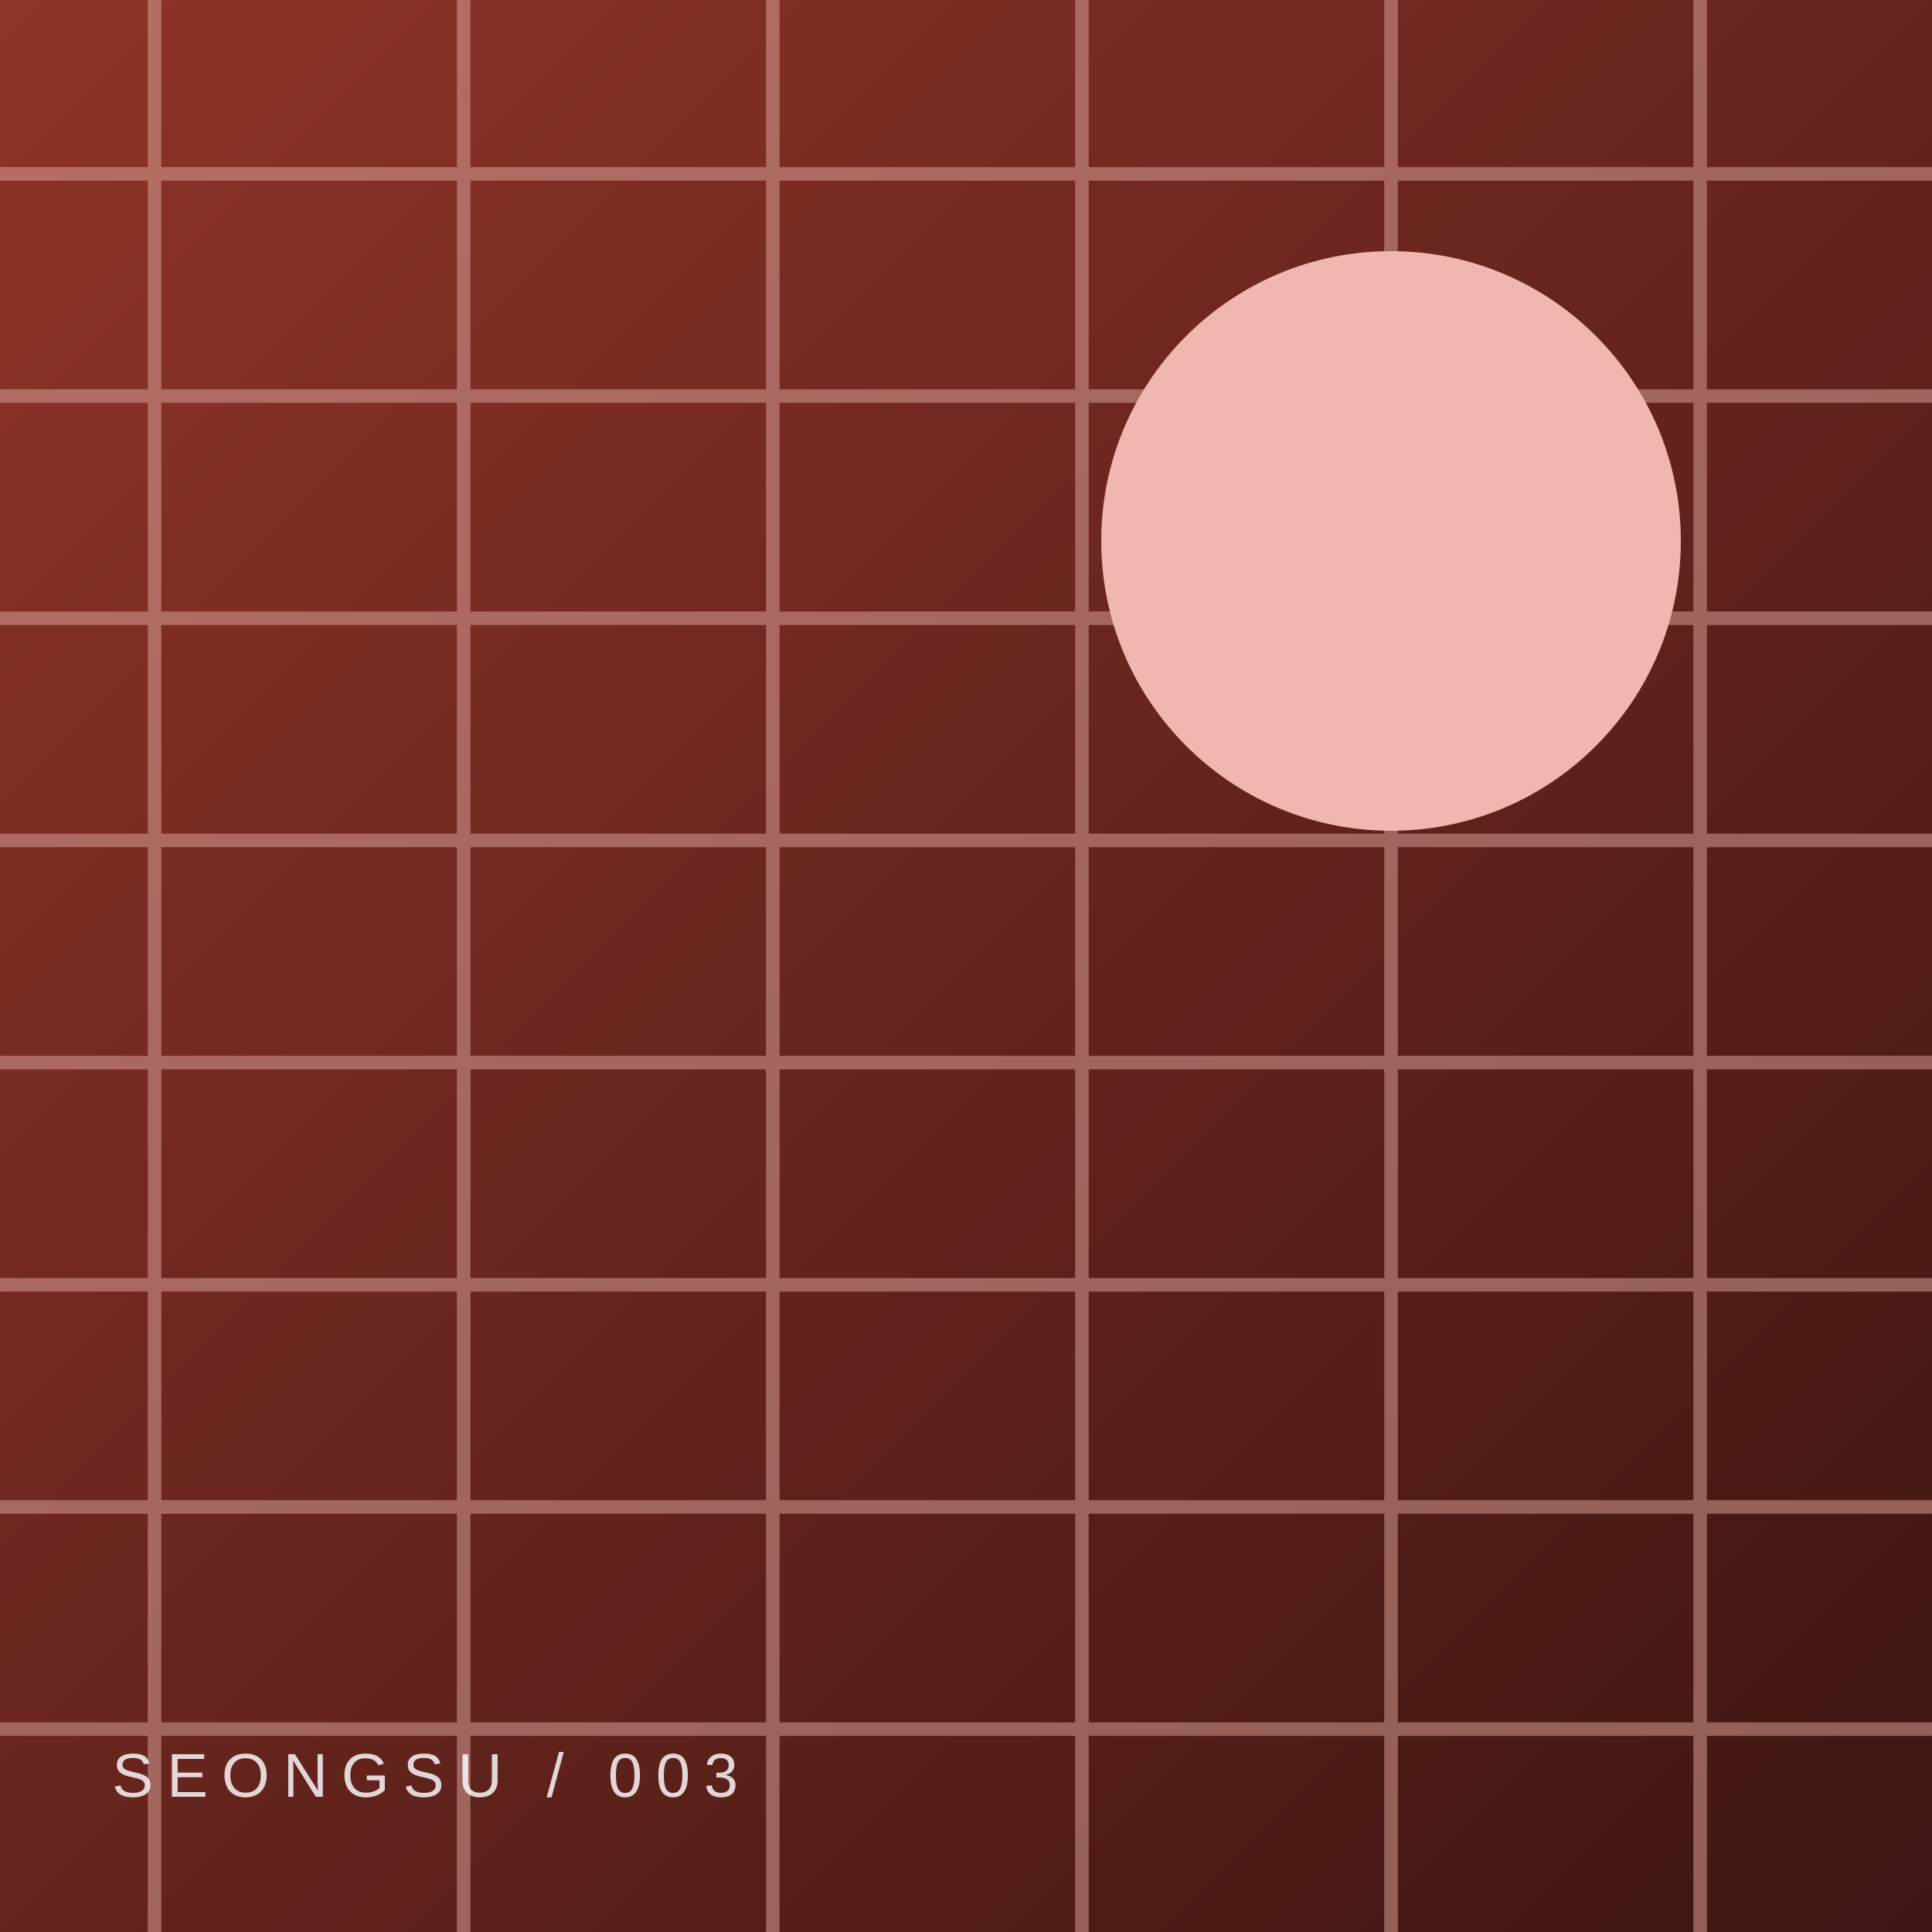
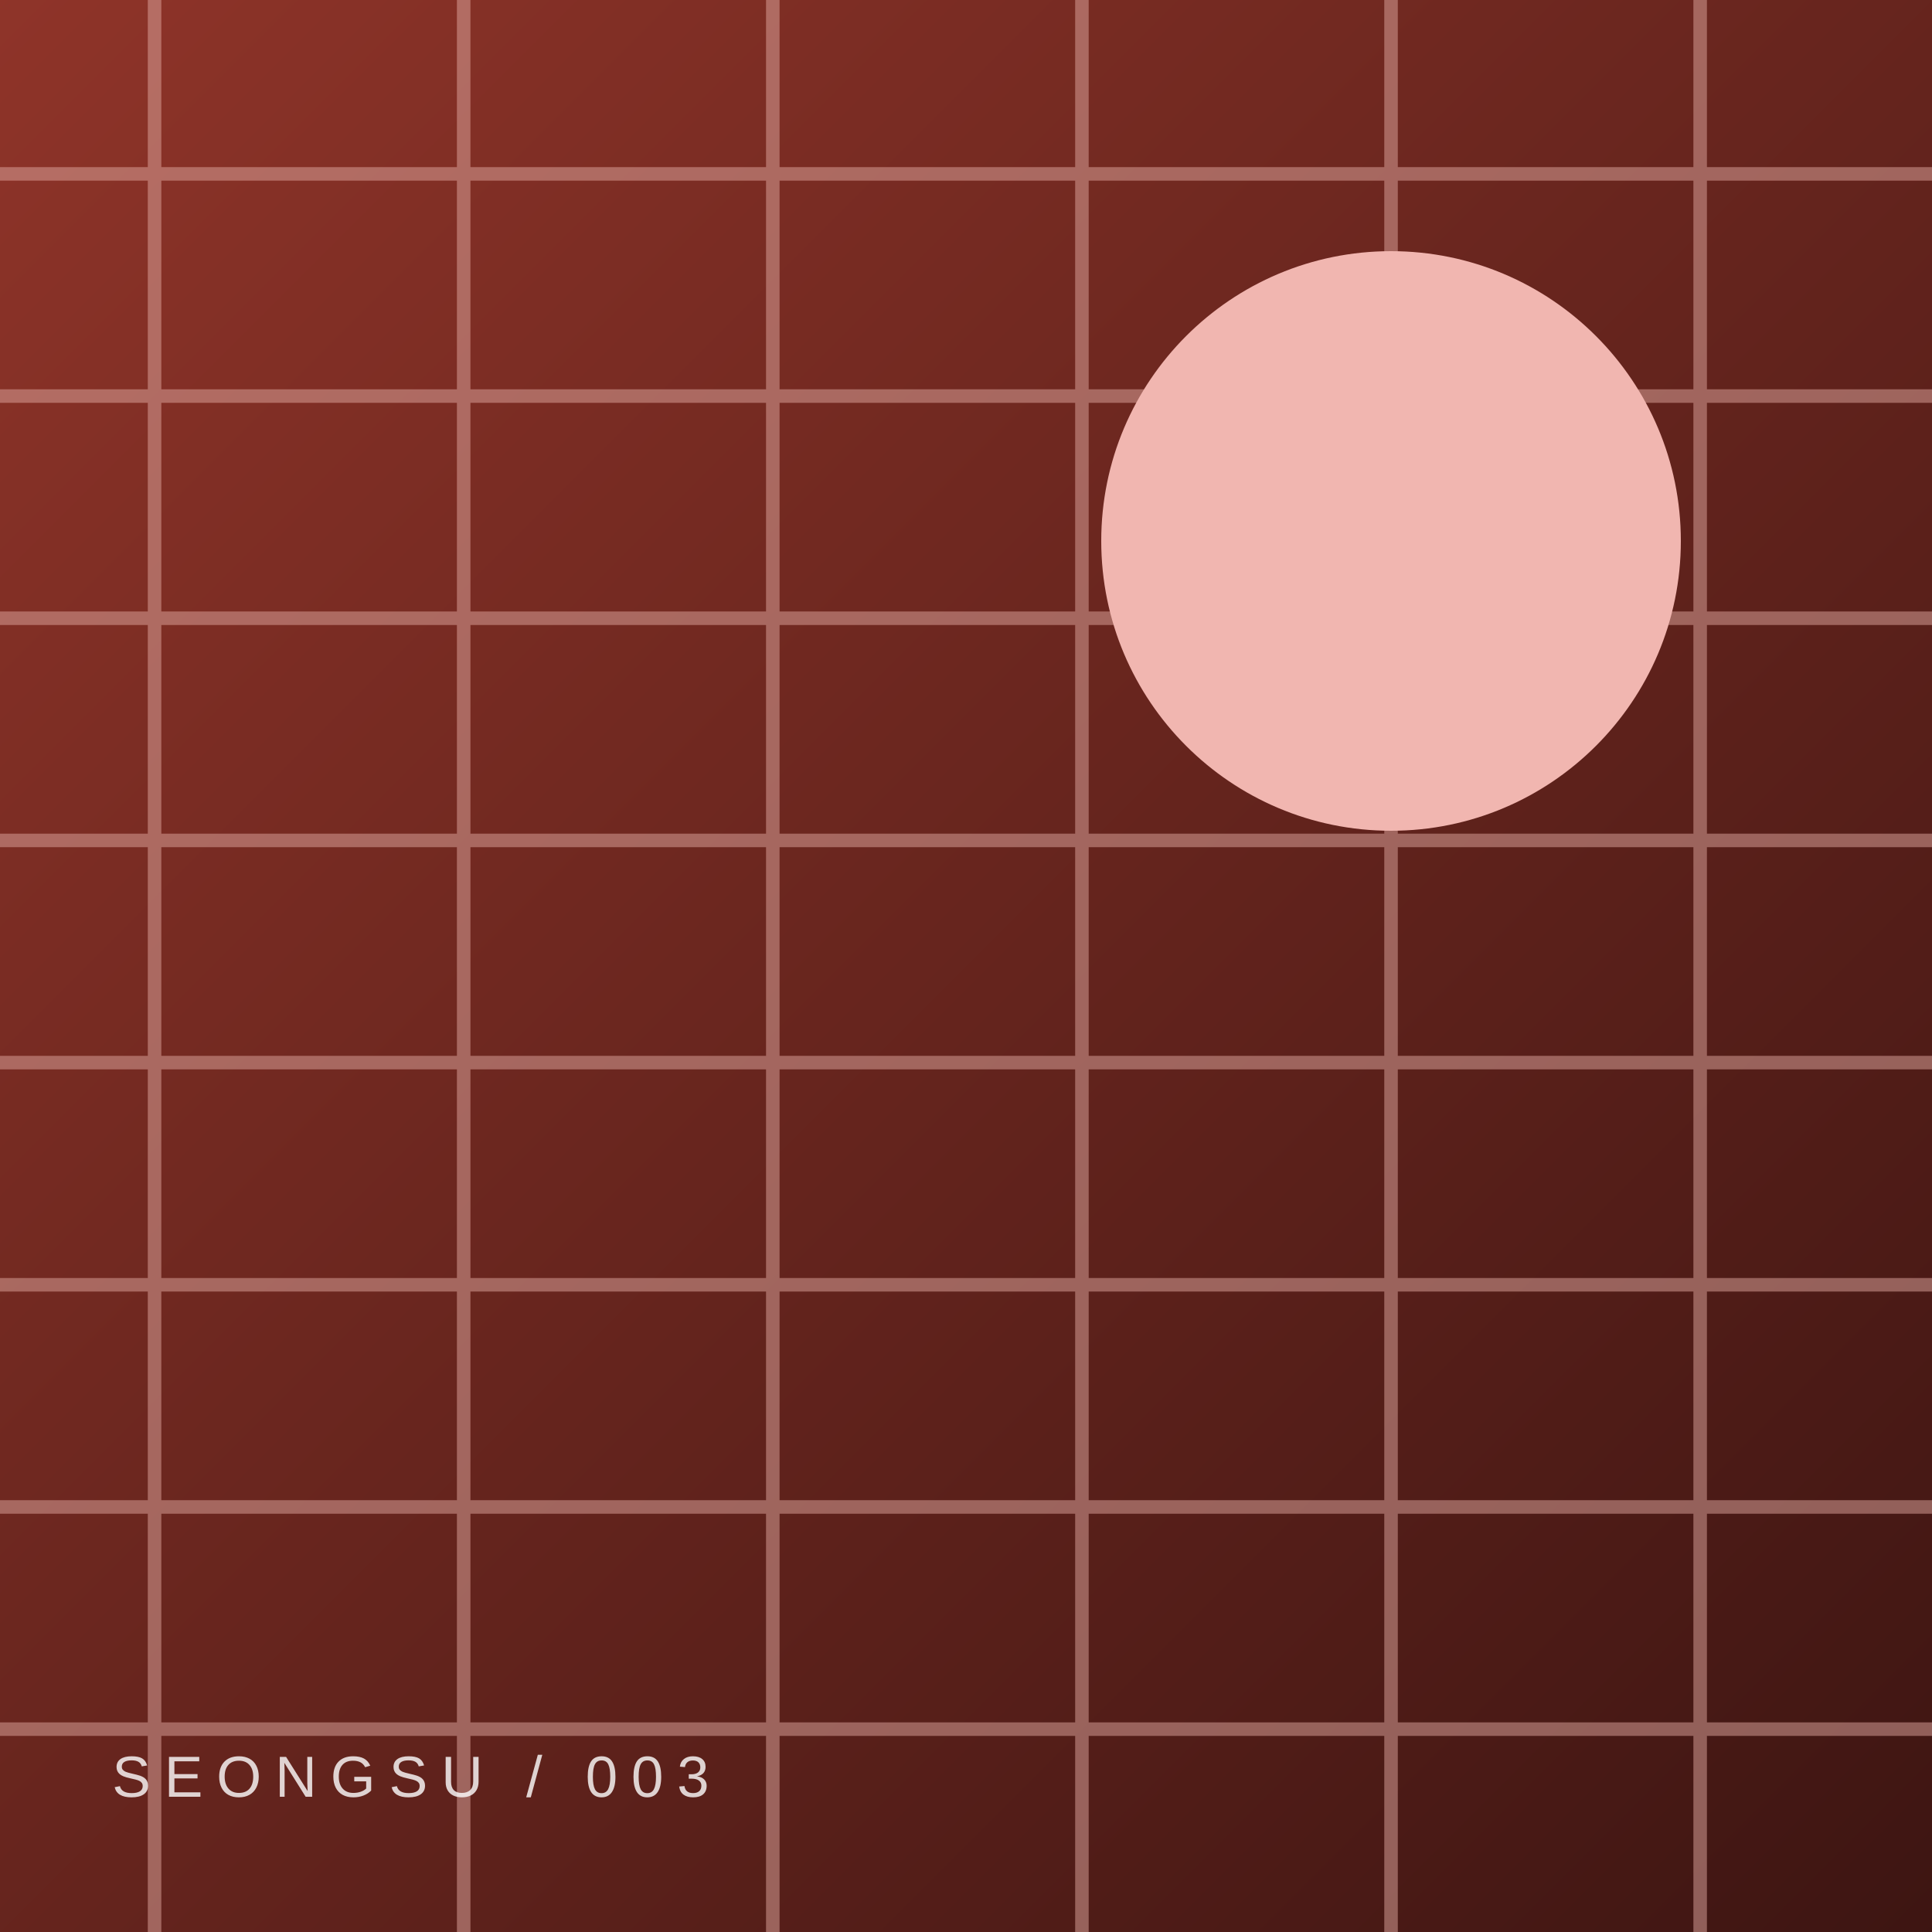
<svg xmlns="http://www.w3.org/2000/svg" viewBox="0 0 1000 1000">
  <defs>
    <linearGradient id="g" x1="0" y1="0" x2="1" y2="1">
      <stop stop-color="#8f3429" />
      <stop offset="1" stop-color="#3d1512" />
    </linearGradient>
  </defs>
  <rect width="1000" height="1000" fill="url(#g)" />
  <g opacity=".5" stroke="#e0a79f" stroke-width="7">
    <path d="M0 90 H1000" />
    <path d="M0 205 H1000" />
    <path d="M0 320 H1000" />
    <path d="M0 435 H1000" />
    <path d="M0 550 H1000" />
    <path d="M0 665 H1000" />
    <path d="M0 780 H1000" />
    <path d="M0 895 H1000" />
    <path d="M80 0 V1000" />
    <path d="M240 0 V1000" />
    <path d="M400 0 V1000" />
    <path d="M560 0 V1000" />
    <path d="M720 0 V1000" />
    <path d="M880 0 V1000" />
  </g>
  <circle cx="72%" cy="28%" r="15%" fill="#f1b6b0" />
-   <text x="58" y="930" font-family="Arial,sans-serif" font-size="32" letter-spacing="7" fill="#fff" opacity=".82">SEONGSU / 003</text>
+   <text x="58" y="930" font-family="Arial" font-size="30" letter-spacing="7" fill="#fff" opacity=".8">SEONGSU / 003</text>
</svg>
